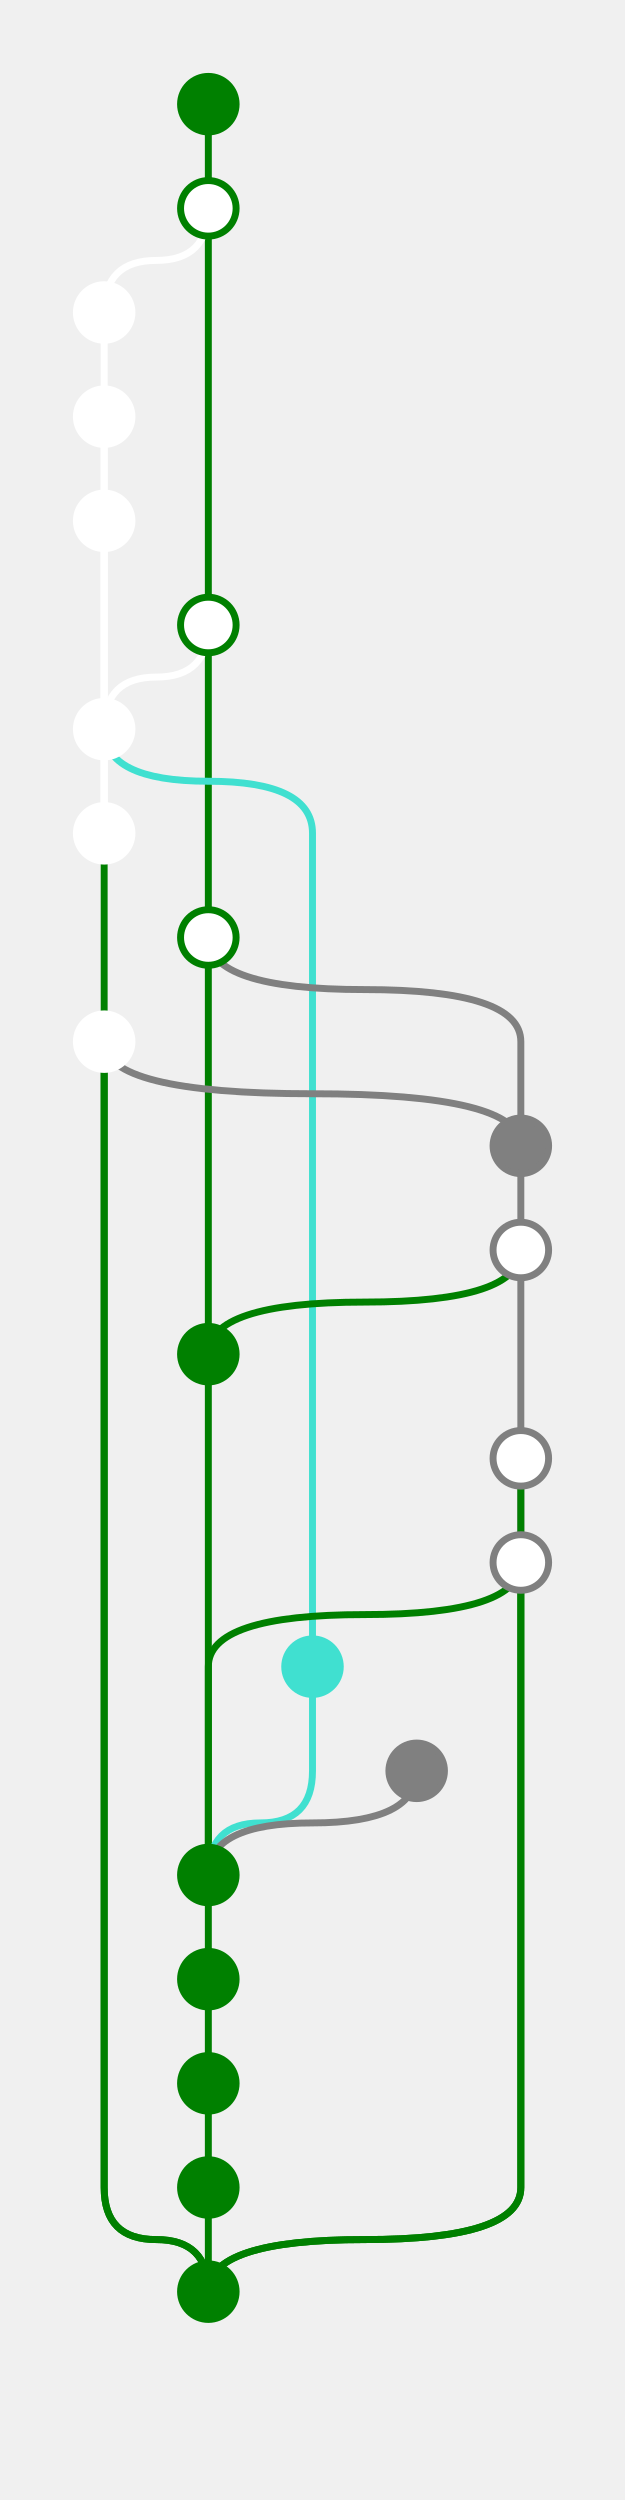
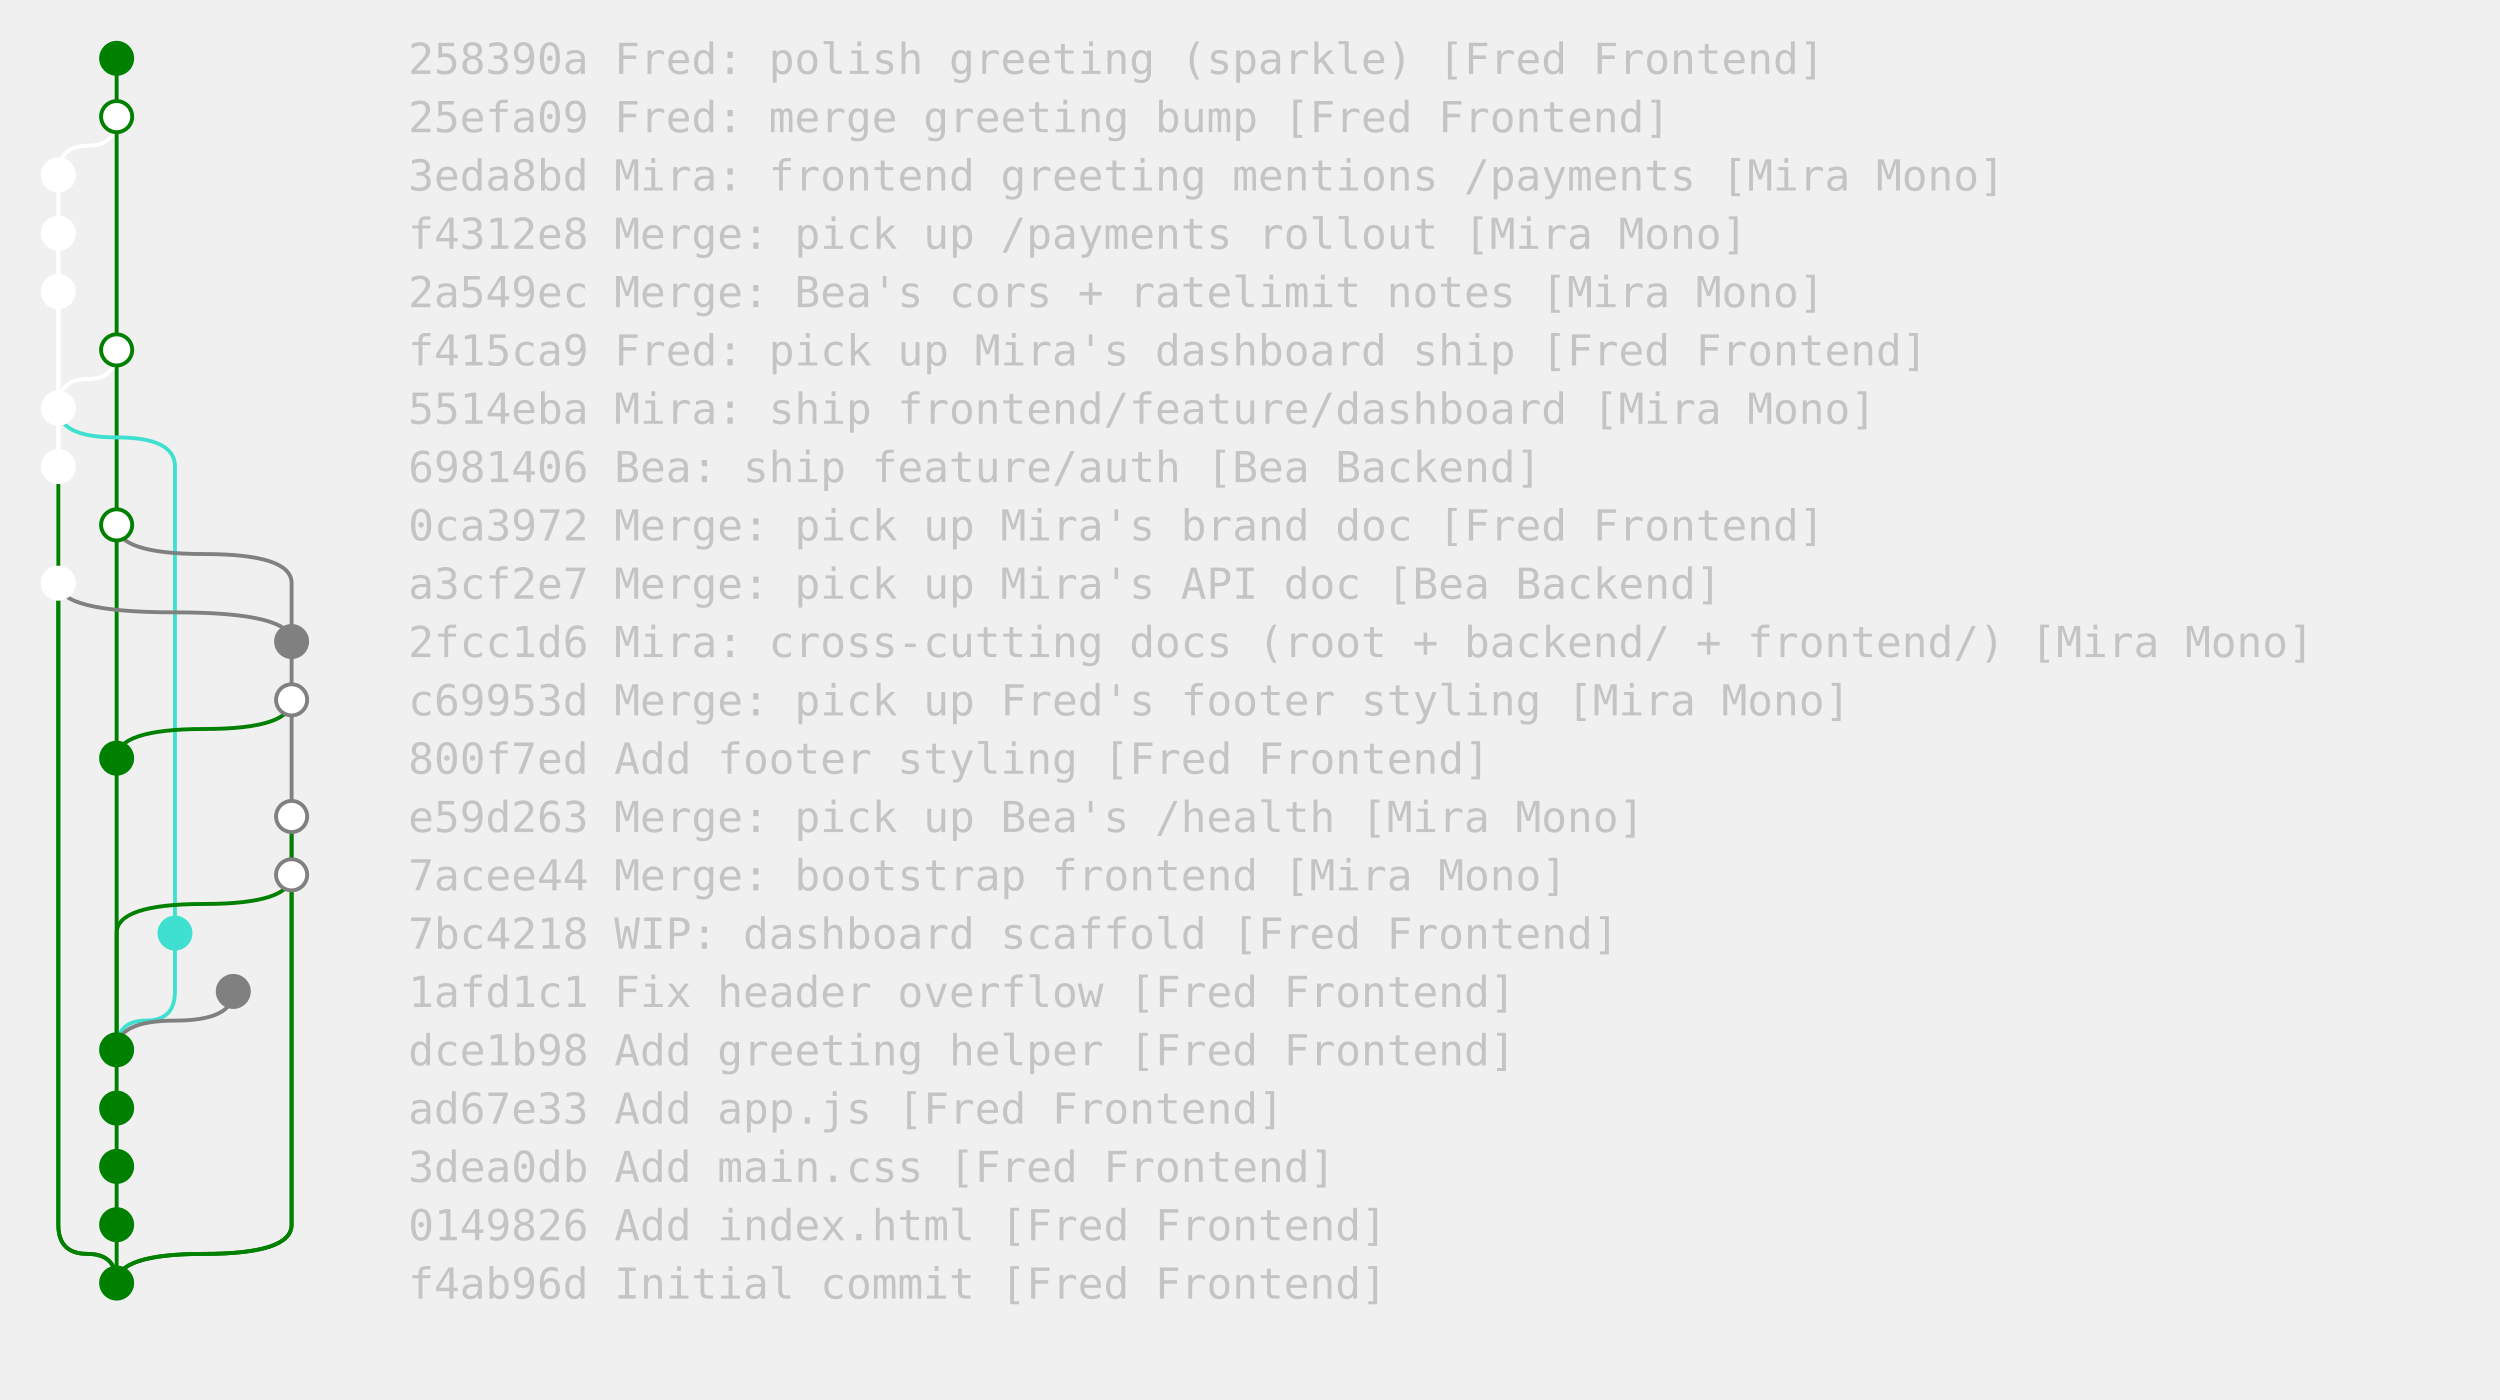
- <svg xmlns="http://www.w3.org/2000/svg" height="360" viewBox="0 0 90 360" width="90">
+ <svg xmlns="http://www.w3.org/2000/svg" height="360" viewBox="0 0 643 360" width="643">
  <line stroke="green" stroke-width="1" x1="30" x2="30" y1="15" y2="30" />
  <circle cx="30" cy="15" fill="green" r="4" stroke="green" stroke-width="1" />
  <line stroke="green" stroke-width="1" x1="30" x2="30" y1="30" y2="90" />
  <path d="M30,30 L30,30 Q30,37.5,22.5,37.5 Q15,37.5,15,45 L15,45" fill="none" stroke="white" stroke-width="1" />
  <circle cx="30" cy="30" fill="white" r="4" stroke="green" stroke-width="1" />
  <line stroke="white" stroke-width="1" x1="15" x2="15" y1="45" y2="60" />
  <circle cx="15" cy="45" fill="white" r="4" stroke="white" stroke-width="1" />
  <line stroke="white" stroke-width="1" x1="15" x2="15" y1="60" y2="75" />
  <line stroke="white" stroke-width="1" x1="15" x2="15" y1="60" y2="120" />
  <circle cx="15" cy="60" fill="white" r="4" stroke="white" stroke-width="1" />
  <line stroke="white" stroke-width="1" x1="15" x2="15" y1="75" y2="105" />
  <line stroke="white" stroke-width="1" x1="15" x2="15" y1="75" y2="120" />
  <circle cx="15" cy="75" fill="white" r="4" stroke="white" stroke-width="1" />
  <line stroke="green" stroke-width="1" x1="30" x2="30" y1="90" y2="135" />
  <path d="M30,90 L30,90 Q30,97.5,22.5,97.5 Q15,97.5,15,105 L15,105" fill="none" stroke="white" stroke-width="1" />
  <circle cx="30" cy="90" fill="white" r="4" stroke="green" stroke-width="1" />
  <line stroke="white" stroke-width="1" x1="15" x2="15" y1="105" y2="120" />
  <path d="M15,105 L15,105 Q15,112.5,30,112.5 Q45,112.5,45,120 L45,240" fill="none" stroke="turquoise" stroke-width="1" />
  <circle cx="15" cy="105" fill="white" r="4" stroke="white" stroke-width="1" />
  <line stroke="white" stroke-width="1" x1="15" x2="15" y1="120" y2="150" />
  <path d="M15,120 L15,315 Q15,322.5,22.5,322.5 Q30,322.5,30,330 L30,330" fill="none" stroke="green" stroke-width="1" />
  <circle cx="15" cy="120" fill="white" r="4" stroke="white" stroke-width="1" />
  <line stroke="green" stroke-width="1" x1="30" x2="30" y1="135" y2="195" />
  <path d="M30,135 L30,135 Q30,142.5,52.5,142.5 Q75,142.5,75,150 L75,165" fill="none" stroke="gray" stroke-width="1" />
  <circle cx="30" cy="135" fill="white" r="4" stroke="green" stroke-width="1" />
  <path d="M15,150 L15,315 Q15,322.5,22.5,322.5 Q30,322.5,30,330 L30,330" fill="none" stroke="green" stroke-width="1" />
  <path d="M15,150 L15,150 Q15,157.5,45,157.5 Q75,157.5,75,165 L75,165" fill="none" stroke="gray" stroke-width="1" />
  <circle cx="15" cy="150" fill="white" r="4" stroke="white" stroke-width="1" />
  <line stroke="gray" stroke-width="1" x1="75" x2="75" y1="165" y2="180" />
  <circle cx="75" cy="165" fill="gray" r="4" stroke="gray" stroke-width="1" />
  <line stroke="gray" stroke-width="1" x1="75" x2="75" y1="180" y2="210" />
  <path d="M75,180 L75,180 Q75,187.5,52.5,187.5 Q30,187.5,30,195 L30,195" fill="none" stroke="green" stroke-width="1" />
  <circle cx="75" cy="180" fill="white" r="4" stroke="gray" stroke-width="1" />
  <line stroke="green" stroke-width="1" x1="30" x2="30" y1="195" y2="270" />
  <circle cx="30" cy="195" fill="green" r="4" stroke="green" stroke-width="1" />
  <line stroke="gray" stroke-width="1" x1="75" x2="75" y1="210" y2="225" />
  <path d="M75,210 L75,315 Q75,322.5,52.5,322.5 Q30,322.5,30,330 L30,330" fill="none" stroke="green" stroke-width="1" />
  <circle cx="75" cy="210" fill="white" r="4" stroke="gray" stroke-width="1" />
  <path d="M75,225 L75,315 Q75,322.5,52.5,322.5 Q30,322.5,30,330 L30,330" fill="none" stroke="green" stroke-width="1" />
  <path d="M75,225 L75,225 Q75,232.5,52.5,232.5 Q30,232.5,30,240 L30,270" fill="none" stroke="green" stroke-width="1" />
  <circle cx="75" cy="225" fill="white" r="4" stroke="gray" stroke-width="1" />
  <path d="M45,240 L45,255 Q45,262.5,37.5,262.5 Q30,262.5,30,270 L30,270" fill="none" stroke="turquoise" stroke-width="1" />
  <circle cx="45" cy="240" fill="turquoise" r="4" stroke="turquoise" stroke-width="1" />
  <path d="M60,255 L60,255 Q60,262.5,45,262.5 Q30,262.5,30,270 L30,270" fill="none" stroke="gray" stroke-width="1" />
  <circle cx="60" cy="255" fill="gray" r="4" stroke="gray" stroke-width="1" />
  <line stroke="green" stroke-width="1" x1="30" x2="30" y1="270" y2="285" />
  <circle cx="30" cy="270" fill="green" r="4" stroke="green" stroke-width="1" />
  <line stroke="green" stroke-width="1" x1="30" x2="30" y1="285" y2="300" />
  <circle cx="30" cy="285" fill="green" r="4" stroke="green" stroke-width="1" />
  <line stroke="green" stroke-width="1" x1="30" x2="30" y1="300" y2="315" />
  <circle cx="30" cy="300" fill="green" r="4" stroke="green" stroke-width="1" />
  <line stroke="green" stroke-width="1" x1="30" x2="30" y1="315" y2="330" />
  <circle cx="30" cy="315" fill="green" r="4" stroke="green" stroke-width="1" />
  <circle cx="30" cy="330" fill="green" r="4" stroke="green" stroke-width="1" />
+   <text x="105" y="19" fill="#c4c4c4" font-family="monospace" font-size="11">258390a Fred: polish greeting (sparkle) [Fred Frontend]</text>
+   <text x="105" y="34" fill="#c4c4c4" font-family="monospace" font-size="11">25efa09 Fred: merge greeting bump [Fred Frontend]</text>
+   <text x="105" y="49" fill="#c4c4c4" font-family="monospace" font-size="11">3eda8bd Mira: frontend greeting mentions /payments [Mira Mono]</text>
+   <text x="105" y="64" fill="#c4c4c4" font-family="monospace" font-size="11">f4312e8 Merge: pick up /payments rollout [Mira Mono]</text>
+   <text x="105" y="79" fill="#c4c4c4" font-family="monospace" font-size="11">2a549ec Merge: Bea's cors + ratelimit notes [Mira Mono]</text>
+   <text x="105" y="94" fill="#c4c4c4" font-family="monospace" font-size="11">f415ca9 Fred: pick up Mira's dashboard ship [Fred Frontend]</text>
+   <text x="105" y="109" fill="#c4c4c4" font-family="monospace" font-size="11">5514eba Mira: ship frontend/feature/dashboard [Mira Mono]</text>
+   <text x="105" y="124" fill="#c4c4c4" font-family="monospace" font-size="11">6981406 Bea: ship feature/auth [Bea Backend]</text>
+   <text x="105" y="139" fill="#c4c4c4" font-family="monospace" font-size="11">0ca3972 Merge: pick up Mira's brand doc [Fred Frontend]</text>
+   <text x="105" y="154" fill="#c4c4c4" font-family="monospace" font-size="11">a3cf2e7 Merge: pick up Mira's API doc [Bea Backend]</text>
+   <text x="105" y="169" fill="#c4c4c4" font-family="monospace" font-size="11">2fcc1d6 Mira: cross-cutting docs (root + backend/ + frontend/) [Mira Mono]</text>
+   <text x="105" y="184" fill="#c4c4c4" font-family="monospace" font-size="11">c69953d Merge: pick up Fred's footer styling [Mira Mono]</text>
+   <text x="105" y="199" fill="#c4c4c4" font-family="monospace" font-size="11">800f7ed Add footer styling [Fred Frontend]</text>
+   <text x="105" y="214" fill="#c4c4c4" font-family="monospace" font-size="11">e59d263 Merge: pick up Bea's /health [Mira Mono]</text>
+   <text x="105" y="229" fill="#c4c4c4" font-family="monospace" font-size="11">7acee44 Merge: bootstrap frontend [Mira Mono]</text>
+   <text x="105" y="244" fill="#c4c4c4" font-family="monospace" font-size="11">7bc4218 WIP: dashboard scaffold [Fred Frontend]</text>
+   <text x="105" y="259" fill="#c4c4c4" font-family="monospace" font-size="11">1afd1c1 Fix header overflow [Fred Frontend]</text>
+   <text x="105" y="274" fill="#c4c4c4" font-family="monospace" font-size="11">dce1b98 Add greeting helper [Fred Frontend]</text>
+   <text x="105" y="289" fill="#c4c4c4" font-family="monospace" font-size="11">ad67e33 Add app.js [Fred Frontend]</text>
+   <text x="105" y="304" fill="#c4c4c4" font-family="monospace" font-size="11">3dea0db Add main.css [Fred Frontend]</text>
+   <text x="105" y="319" fill="#c4c4c4" font-family="monospace" font-size="11">0149826 Add index.html [Fred Frontend]</text>
+   <text x="105" y="334" fill="#c4c4c4" font-family="monospace" font-size="11">f4ab96d Initial commit [Fred Frontend]</text>
</svg>
